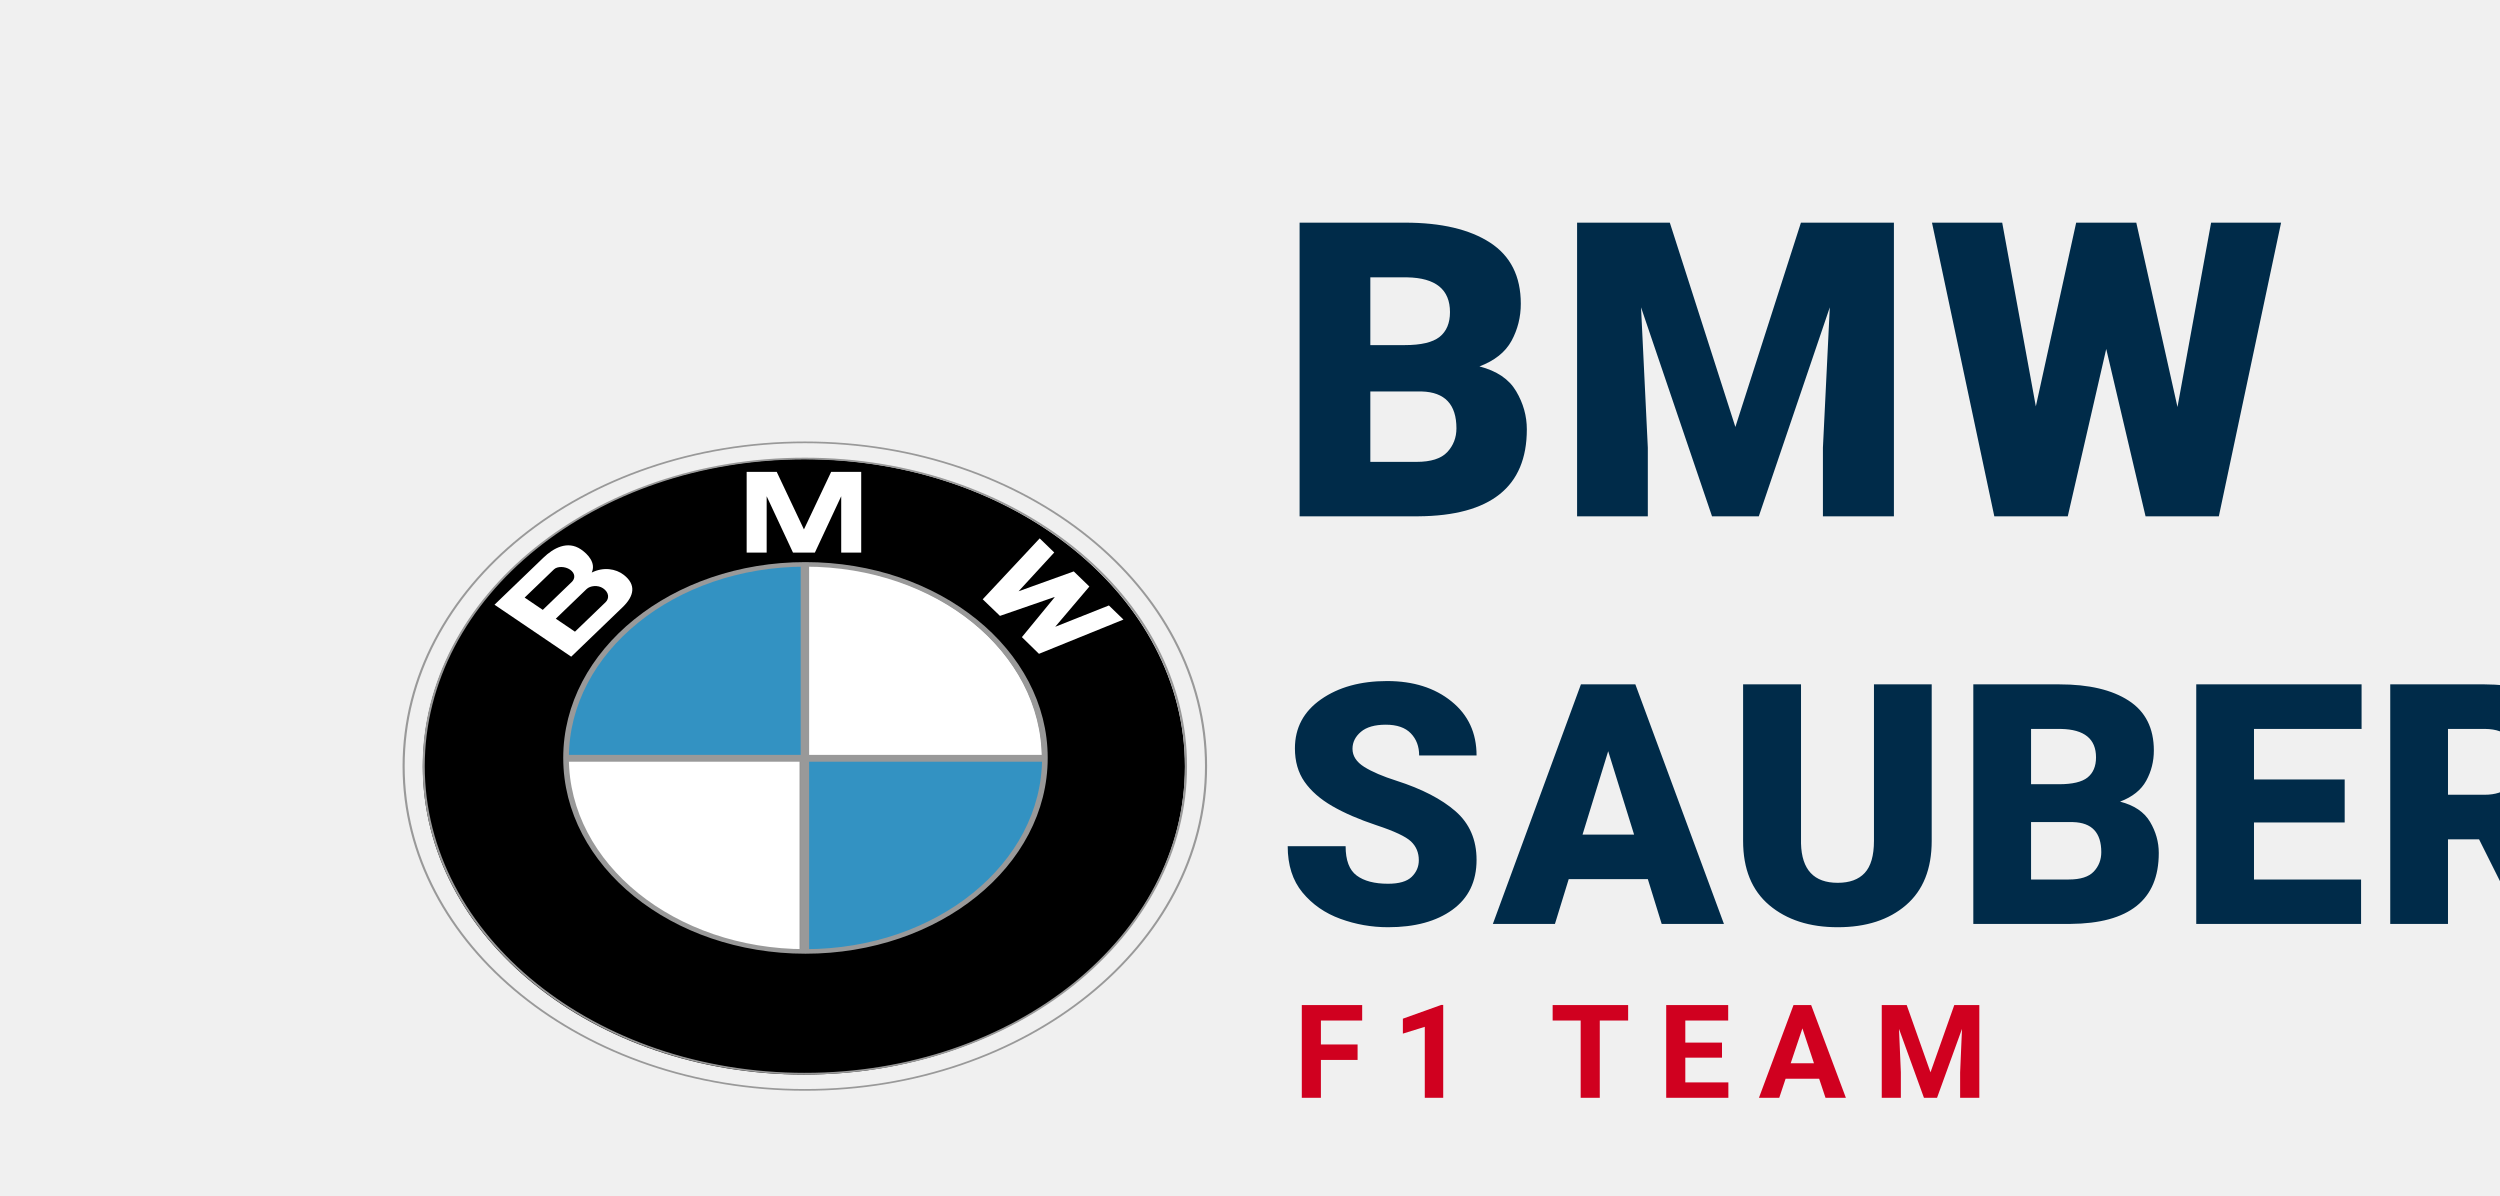
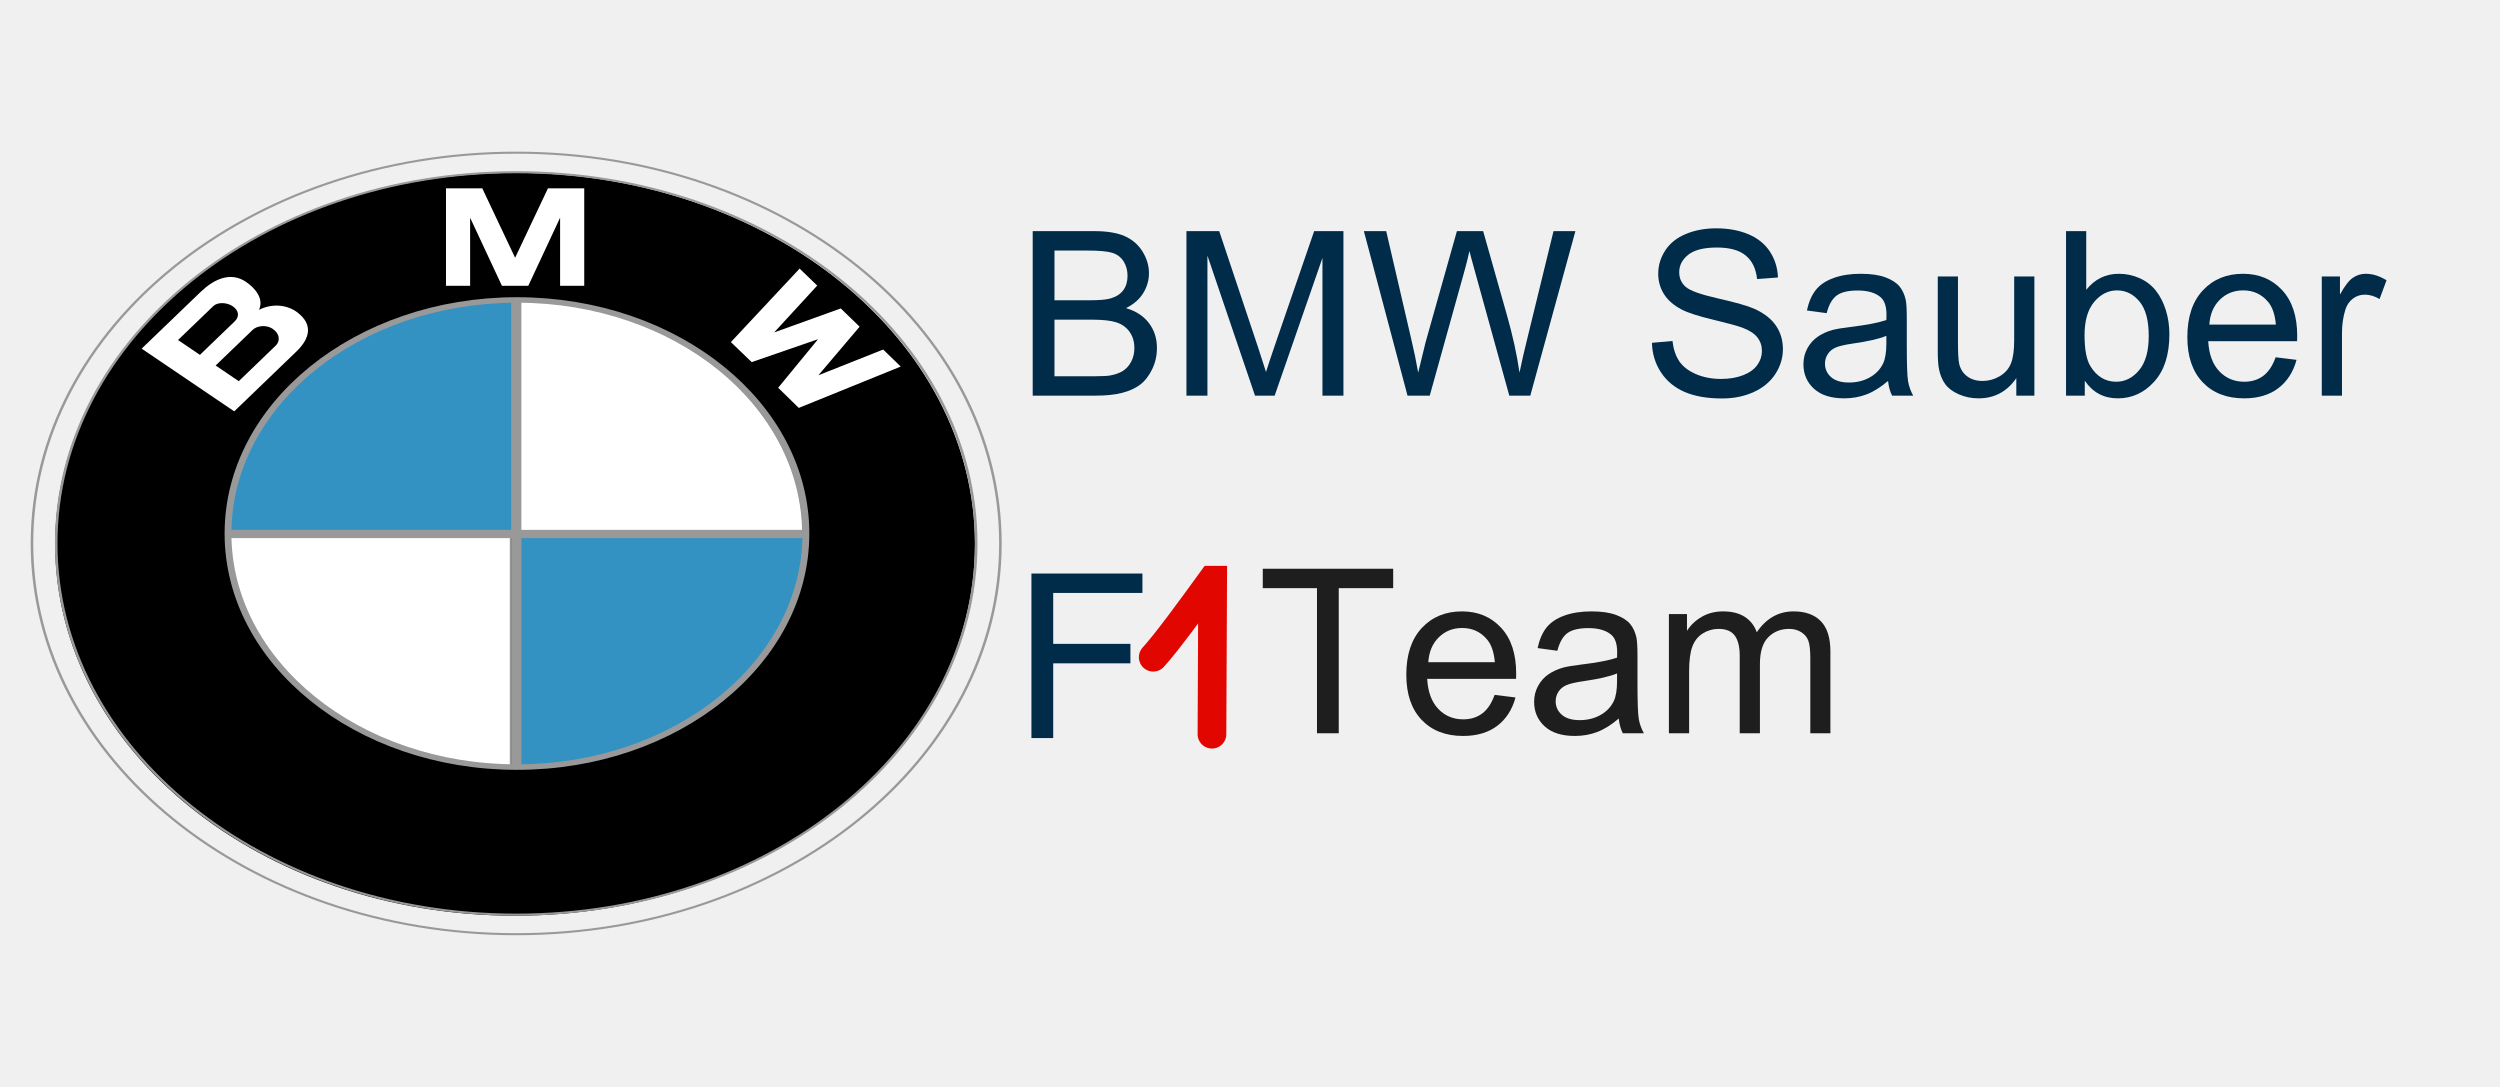
- <svg xmlns="http://www.w3.org/2000/svg" viewBox="0 0 460 220" width="460" height="220">
-   <defs id="defs3375">
-     <radialGradient id="XMLID_24_" cx="96.95" cy="111.318" r="259.673" gradientUnits="userSpaceOnUse">
-       <stop offset="0" style="stop-color:#E6E6E6" id="stop3131" />
-       <stop offset="0.104" style="stop-color:#D6D6D6" id="stop3133" />
-       <stop offset="0.307" style="stop-color:#ADADAD" id="stop3135" />
-       <stop offset="0.588" style="stop-color:#6C6C6C" id="stop3137" />
-       <stop offset="0.933" style="stop-color:#121212" id="stop3139" />
-       <stop offset="1" style="stop-color:#000000" id="stop3141" />
-     </radialGradient>
-     <radialGradient id="XMLID_25_" cx="167.975" cy="146.243" r="377.639" gradientUnits="userSpaceOnUse">
-       <stop offset="0" style="stop-color:#FFFFFF" id="stop3146" />
-       <stop offset="0.344" style="stop-color:#FDFDFD" id="stop3148" />
-       <stop offset="0.481" style="stop-color:#F6F6F6" id="stop3150" />
-       <stop offset="0.582" style="stop-color:#EAEAEA" id="stop3152" />
-       <stop offset="0.665" style="stop-color:#D8D8D8" id="stop3154" />
-       <stop offset="0.737" style="stop-color:#C2C2C2" id="stop3156" />
-       <stop offset="0.802" style="stop-color:#A6A6A6" id="stop3158" />
-       <stop offset="0.86" style="stop-color:#848484" id="stop3160" />
-       <stop offset="0.913" style="stop-color:#5F5F5F" id="stop3162" />
-       <stop offset="0.949" style="stop-color:#404040" id="stop3164" />
-       <stop offset="0.957" style="stop-color:#404040" id="stop3166" />
-       <stop offset="1" style="stop-color:#404040" id="stop3168" />
-       <stop offset="1" style="stop-color:#000000" id="stop3170" />
-     </radialGradient>
-     <radialGradient id="XMLID_28_" cx="100.497" cy="114.587" r="254.696" gradientUnits="userSpaceOnUse">
-       <stop offset="0" style="stop-color:#E6E6E6" id="stop3247" />
-       <stop offset="0.104" style="stop-color:#D6D6D6" id="stop3249" />
-       <stop offset="0.307" style="stop-color:#ADADAD" id="stop3251" />
-       <stop offset="0.588" style="stop-color:#6C6C6C" id="stop3253" />
-       <stop offset="0.933" style="stop-color:#121212" id="stop3255" />
-       <stop offset="1" style="stop-color:#000000" id="stop3257" />
-     </radialGradient>
-     <linearGradient id="XMLID_29_" gradientUnits="userSpaceOnUse" x1="248.609" y1="50.995" x2="496.988" y2="291.01">
-       <stop offset="0" style="stop-color:#F0F4FF" id="stop3262" />
-       <stop offset="0.109" style="stop-color:#EBEFF9" id="stop3264" />
-       <stop offset="0.247" style="stop-color:#DCE0EA" id="stop3266" />
-       <stop offset="0.403" style="stop-color:#C4C7CF" id="stop3268" />
-       <stop offset="0.57" style="stop-color:#A2A4AB" id="stop3270" />
-       <stop offset="0.747" style="stop-color:#76777C" id="stop3272" />
-       <stop offset="0.929" style="stop-color:#414243" id="stop3274" />
-       <stop offset="1" style="stop-color:#2B2B2B" id="stop3276" />
-     </linearGradient>
-     <linearGradient id="XMLID_30_" gradientUnits="userSpaceOnUse" x1="47.007" y1="253.638" x2="295.389" y2="493.657">
-       <stop offset="0" style="stop-color:#F0F4FF" id="stop3283" />
-       <stop offset="0.109" style="stop-color:#EBEFF9" id="stop3285" />
-       <stop offset="0.247" style="stop-color:#DCE0EA" id="stop3287" />
-       <stop offset="0.403" style="stop-color:#C4C7CF" id="stop3289" />
-       <stop offset="0.57" style="stop-color:#A2A4AB" id="stop3291" />
-       <stop offset="0.747" style="stop-color:#76777C" id="stop3293" />
-       <stop offset="0.929" style="stop-color:#414243" id="stop3295" />
-       <stop offset="1" style="stop-color:#2B2B2B" id="stop3297" />
-     </linearGradient>
-     <linearGradient id="XMLID_31_" gradientUnits="userSpaceOnUse" x1="167.169" y1="168.05" x2="295.966" y2="292.51">
-       <stop offset="0" style="stop-color:#C2D7E8" id="stop3304" />
-       <stop offset="0.134" style="stop-color:#BACFE1" id="stop3306" />
-       <stop offset="0.343" style="stop-color:#A4BACD" id="stop3308" />
-       <stop offset="0.6" style="stop-color:#8098AC" id="stop3310" />
-       <stop offset="0.894" style="stop-color:#4E697F" id="stop3312" />
-       <stop offset="1" style="stop-color:#3A566D" id="stop3314" />
-     </linearGradient>
-     <linearGradient id="XMLID_32_" gradientUnits="userSpaceOnUse" x1="102.664" y1="198.546" x2="348.549" y2="436.152">
-       <stop offset="0" style="stop-color:#F0F4FF" id="stop3319" />
-       <stop offset="0.097" style="stop-color:#E8EBF6" id="stop3321" />
-       <stop offset="0.257" style="stop-color:#D1D4DD" id="stop3323" />
-       <stop offset="0.459" style="stop-color:#ABAEB5" id="stop3325" />
-       <stop offset="0.695" style="stop-color:#78797D" id="stop3327" />
-       <stop offset="0.958" style="stop-color:#363637" id="stop3329" />
-       <stop offset="1" style="stop-color:#2B2B2B" id="stop3331" />
-     </linearGradient>
-     <linearGradient id="XMLID_33_" gradientUnits="userSpaceOnUse" x1="283.897" y1="286.685" x2="370.145" y2="370.029">
-       <stop offset="0" style="stop-color:#D9DEF0" id="stop3336" />
-       <stop offset="0.123" style="stop-color:#D4DAEC" id="stop3338" />
-       <stop offset="0.263" style="stop-color:#C7CFE2" id="stop3340" />
-       <stop offset="0.411" style="stop-color:#B0BCD1" id="stop3342" />
-       <stop offset="0.566" style="stop-color:#90A1B8" id="stop3344" />
-       <stop offset="0.725" style="stop-color:#677F99" id="stop3346" />
-       <stop offset="0.885" style="stop-color:#355674" id="stop3348" />
-       <stop offset="0.972" style="stop-color:#173D5D" id="stop3350" />
-     </linearGradient>
-     <linearGradient id="XMLID_34_" gradientUnits="userSpaceOnUse" x1="195.667" y1="108.37" x2="441.283" y2="345.716">
-       <stop offset="0" style="stop-color:#F0F4FF" id="stop3355" />
-       <stop offset="0.109" style="stop-color:#EBEFF9" id="stop3357" />
-       <stop offset="0.247" style="stop-color:#DCE0EA" id="stop3359" />
-       <stop offset="0.403" style="stop-color:#C4C7CF" id="stop3361" />
-       <stop offset="0.57" style="stop-color:#A2A4AB" id="stop3363" />
-       <stop offset="0.747" style="stop-color:#76777C" id="stop3365" />
-       <stop offset="0.929" style="stop-color:#414243" id="stop3367" />
-       <stop offset="1" style="stop-color:#2B2B2B" id="stop3369" />
-     </linearGradient>
-     <radialGradient gradientUnits="userSpaceOnUse" r="668.807" cy="3.091" cx="57.093" id="XMLID_26_">
-       <stop id="stop3177" style="stop-color:#FFFFFF" offset="0.169" />
-       <stop id="stop3179" style="stop-color:#E0EFF7" offset="0.196" />
-       <stop id="stop3181" style="stop-color:#B2D9EC" offset="0.241" />
-       <stop id="stop3183" style="stop-color:#8BC5E2" offset="0.287" />
-       <stop id="stop3185" style="stop-color:#6BB5DA" offset="0.335" />
-       <stop id="stop3187" style="stop-color:#52A9D4" offset="0.384" />
-       <stop id="stop3189" style="stop-color:#41A0CF" offset="0.436" />
-       <stop id="stop3191" style="stop-color:#369BCD" offset="0.491" />
-       <stop id="stop3193" style="stop-color:#3399CC" offset="0.556" />
-       <stop id="stop3195" style="stop-color:#3396C8" offset="0.606" />
-       <stop id="stop3197" style="stop-color:#328EBC" offset="0.655" />
-       <stop id="stop3199" style="stop-color:#3180A8" offset="0.705" />
-       <stop id="stop3201" style="stop-color:#2F6D8C" offset="0.754" />
-       <stop id="stop3203" style="stop-color:#2D5468" offset="0.803" />
-       <stop id="stop3205" style="stop-color:#2A373D" offset="0.851" />
-       <stop id="stop3207" style="stop-color:#292929" offset="0.871" />
-     </radialGradient>
-     <radialGradient gradientUnits="userSpaceOnUse" r="668.787" cy="3.091" cx="57.093" id="XMLID_27_">
-       <stop id="stop3212" style="stop-color:#FFFFFF" offset="0.169" />
-       <stop id="stop3214" style="stop-color:#E0EFF7" offset="0.196" />
-       <stop id="stop3216" style="stop-color:#B2D9EC" offset="0.241" />
-       <stop id="stop3218" style="stop-color:#8BC5E2" offset="0.287" />
-       <stop id="stop3220" style="stop-color:#6BB5DA" offset="0.335" />
-       <stop id="stop3222" style="stop-color:#52A9D4" offset="0.384" />
-       <stop id="stop3224" style="stop-color:#41A0CF" offset="0.436" />
-       <stop id="stop3226" style="stop-color:#369BCD" offset="0.491" />
-       <stop id="stop3228" style="stop-color:#3399CC" offset="0.556" />
-       <stop id="stop3230" style="stop-color:#3396C8" offset="0.606" />
-       <stop id="stop3232" style="stop-color:#328EBC" offset="0.655" />
-       <stop id="stop3234" style="stop-color:#3180A8" offset="0.705" />
-       <stop id="stop3236" style="stop-color:#2F6D8C" offset="0.754" />
-       <stop id="stop3238" style="stop-color:#2D5468" offset="0.803" />
-       <stop id="stop3240" style="stop-color:#2A373D" offset="0.851" />
-       <stop id="stop3242" style="stop-color:#292929" offset="0.871" />
-     </radialGradient>
-     <linearGradient id="XMLID_18_" gradientUnits="userSpaceOnUse" x1="-41.283" y1="-30.406" x2="557.075" y2="547.805">
-       <stop offset="0" style="stop-color:#DFF4FF" id="stop2991" />
-       <stop offset="0.098" style="stop-color:#D6EAF5" id="stop2993" />
-       <stop offset="0.268" style="stop-color:#BFD0D9" id="stop2995" />
-       <stop offset="0.488" style="stop-color:#98A5AC" id="stop2997" />
-       <stop offset="0.747" style="stop-color:#646B6E" id="stop2999" />
-       <stop offset="1" style="stop-color:#2B2B2B" id="stop3001" />
-     </linearGradient>
-     <radialGradient id="XMLID_19_" cx="-3.515" cy="18.651" r="400.654" gradientUnits="userSpaceOnUse">
-       <stop offset="0" style="stop-color:#FFFFFF" id="stop3008" />
-       <stop offset="0.306" style="stop-color:#A8A8A8" id="stop3010" />
-       <stop offset="0.646" style="stop-color:#4F4F4F" id="stop3012" />
-       <stop offset="0.885" style="stop-color:#161616" id="stop3014" />
-       <stop offset="1" style="stop-color:#000000" id="stop3016" />
-     </radialGradient>
-     <linearGradient id="XMLID_20_" gradientUnits="userSpaceOnUse" x1="-873.568" y1="18.338" x2="-492.475" y2="386.599" gradientTransform="matrix(-1,0,0,-1,-385.6592,499.3066)">
-       <stop offset="0" style="stop-color:#DFF4FF" id="stop3021" />
-       <stop offset="0.086" style="stop-color:#D6EAF5" id="stop3023" />
-       <stop offset="0.233" style="stop-color:#BED0D9" id="stop3025" />
-       <stop offset="0.424" style="stop-color:#96A4AC" id="stop3027" />
-       <stop offset="0.652" style="stop-color:#5F686D" id="stop3029" />
-       <stop offset="0.907" style="stop-color:#1A1D1E" id="stop3031" />
-       <stop offset="1" style="stop-color:#000000" id="stop3033" />
-     </linearGradient>
-     <radialGradient gradientUnits="userSpaceOnUse" r="963.534" cy="-22.434" cx="-75.566" id="XMLID_23_">
-       <stop id="stop3104" style="stop-color:#FFFFFF;fill-opacity:1.0;fill:url(#linearGradient5237)" offset="0" />
-       <stop id="stop3106" style="stop-color:#FDFDFD;fill-opacity:1.0;fill:url(#linearGradient5237)" offset="0.31" />
-       <stop id="stop3108" style="stop-color:#F6F6F6;fill-opacity:1.0;fill:url(#linearGradient5237)" offset="0.451" />
-       <stop id="stop3110" style="stop-color:#E9E9E9;fill-opacity:1.0;fill:url(#linearGradient5237)" offset="0.557" />
-       <stop id="stop3112" style="stop-color:#D7D7D7;fill-opacity:1.0;fill:url(#linearGradient5237)" offset="0.646" />
-       <stop id="stop3114" style="stop-color:#BFBFBF;fill-opacity:1.0;fill:url(#linearGradient5237)" offset="0.724" />
-       <stop id="stop3116" style="stop-color:#A2A2A2;fill-opacity:1.0;fill:url(#linearGradient5237)" offset="0.794" />
-       <stop id="stop3118" style="stop-color:#808080;fill-opacity:1.0;fill:url(#linearGradient5237)" offset="0.859" />
-       <stop id="stop3120" style="stop-color:#575757;fill-opacity:1.0;fill:url(#linearGradient5237)" offset="0.92" />
-       <stop id="stop3122" style="stop-color:#2B2B2B;fill-opacity:1.0;fill:url(#linearGradient5237)" offset="0.975" />
-       <stop id="stop3124" style="stop-color:#141414;fill-opacity:1.0;fill:url(#linearGradient5237)" offset="1" />
-     </radialGradient>
-   </defs>
-   <g transform="translate(110, 110) scale(0.58) translate(-1085.8, -72.7)">
+ <svg xmlns="http://www.w3.org/2000/svg" viewBox="0 0 460 200" width="100%" height="100%">
+   <g transform="translate(95, 100) scale(0.70) translate(-1151.5, -126.1)">
    <g id="g5578" transform="matrix(0.4478362,0,0,0.3617074,1026.836,23.93451)">
      <path style="fill:#000000" id="path3005" d="m 547.545,283.043 c 0,149.063 -120.859,269.918 -269.924,269.918 -149.065,0 -269.912,-120.856 -269.912,-269.918 0,-149.07 120.848,-269.919 269.912,-269.919 149.064,0 269.924,120.849 269.924,269.919 z" />
      <path style="fill:none;stroke:#999999;stroke-width:1.511;stroke-miterlimit:4;stroke-opacity:1;stroke-dasharray:none" id="path3003" d="m 278.303,-1.544 c -156.962,0 -284.215,127.135 -284.215,283.972 0,156.834 127.253,283.971 284.215,283.971 156.974,0 284.215,-127.136 284.215,-283.971 0,-156.836 -127.241,-283.972 -284.215,-283.972 z m 0,553.742 C 129.181,552.197 8.312,431.418 8.312,282.427 8.312,133.436 129.181,12.651 278.303,12.651 c 149.122,0 270.002,120.785 270.002,269.776 0,148.991 -120.88,269.77 -270.002,269.77 z" />
      <g id="g5540">
        <g style="fill:#ffffff;fill-opacity:1;stroke:none" id="g3049" transform="translate(-3.93499,0.3735)">
          <radialGradient gradientUnits="userSpaceOnUse" r="962.696" cy="-22.151" cx="-75.465" id="XMLID_21_">
            <stop id="stop3052" style="stop-color:#FFFFFF;fill-opacity:1.0;fill:url(#linearGradient5237)" offset="0" />
            <stop id="stop3054" style="stop-color:#FDFDFD;fill-opacity:1.0;fill:url(#linearGradient5237)" offset="0.31" />
            <stop id="stop3056" style="stop-color:#F6F6F6;fill-opacity:1.0;fill:url(#linearGradient5237)" offset="0.451" />
            <stop id="stop3058" style="stop-color:#E9E9E9;fill-opacity:1.0;fill:url(#linearGradient5237)" offset="0.557" />
            <stop id="stop3060" style="stop-color:#D7D7D7;fill-opacity:1.0;fill:url(#linearGradient5237)" offset="0.646" />
            <stop id="stop3062" style="stop-color:#BFBFBF;fill-opacity:1.0;fill:url(#linearGradient5237)" offset="0.724" />
            <stop id="stop3064" style="stop-color:#A2A2A2;fill-opacity:1.0;fill:url(#linearGradient5237)" offset="0.794" />
            <stop id="stop3066" style="stop-color:#808080;fill-opacity:1.0;fill:url(#linearGradient5237)" offset="0.859" />
            <stop id="stop3068" style="stop-color:#575757;fill-opacity:1.0;fill:url(#linearGradient5237)" offset="0.92" />
            <stop id="stop3070" style="stop-color:#2B2B2B;fill-opacity:1.0;fill:url(#linearGradient5237)" offset="0.975" />
            <stop id="stop3072" style="stop-color:#141414;fill-opacity:1.0;fill:url(#linearGradient5237)" offset="1" />
          </radialGradient>
          <polygon style="fill:#ffffff;fill-opacity:1;stroke:none" id="polygon3074" points="255.201,94.802 255.201,45.353 273.859,94.802 289.35,94.802 308.008,45.353 308.008,94.802 322.178,94.802 322.178,23.981 300.881,23.981 281.512,74.687 281.695,74.687 262.328,23.981 241.031,23.981 241.031,94.802 " />
        </g>
        <g style="fill:#ffffff;fill-opacity:1;stroke:none" id="g3076" transform="translate(-3.93499,0.3735)">
          <radialGradient gradientUnits="userSpaceOnUse" r="962.794" cy="-22.15" cx="-75.515" id="XMLID_22_">
            <stop id="stop3079" style="stop-color:#FFFFFF;fill-opacity:1.0;fill:url(#linearGradient5237)" offset="0" />
            <stop id="stop3081" style="stop-color:#FDFDFD;fill-opacity:1.0;fill:url(#linearGradient5237)" offset="0.31" />
            <stop id="stop3083" style="stop-color:#F6F6F6;fill-opacity:1.0;fill:url(#linearGradient5237)" offset="0.451" />
            <stop id="stop3085" style="stop-color:#E9E9E9;fill-opacity:1.0;fill:url(#linearGradient5237)" offset="0.557" />
            <stop id="stop3087" style="stop-color:#D7D7D7;fill-opacity:1.0;fill:url(#linearGradient5237)" offset="0.646" />
            <stop id="stop3089" style="stop-color:#BFBFBF;fill-opacity:1.0;fill:url(#linearGradient5237)" offset="0.724" />
            <stop id="stop3091" style="stop-color:#A2A2A2;fill-opacity:1.0;fill:url(#linearGradient5237)" offset="0.794" />
            <stop id="stop3093" style="stop-color:#808080;fill-opacity:1.0;fill:url(#linearGradient5237)" offset="0.859" />
            <stop id="stop3095" style="stop-color:#575757;fill-opacity:1.0;fill:url(#linearGradient5237)" offset="0.92" />
            <stop id="stop3097" style="stop-color:#2B2B2B;fill-opacity:1.0;fill:url(#linearGradient5237)" offset="0.975" />
            <stop id="stop3099" style="stop-color:#141414;fill-opacity:1.0;fill:url(#linearGradient5237)" offset="1" />
          </radialGradient>
          <polygon style="fill:#ffffff;fill-opacity:1;stroke:none" id="polygon3101" points="458.918,94.677 433.652,128.704 472.744,111.267 483.807,124.544 459.607,159.845 497.633,141.136 507.938,153.511 448.098,183.562 436.004,168.915 459.205,133.94 459.068,133.763 420.467,150.286 408.248,135.735 448.604,82.306 " />
        </g>
        <path style="fill:#ffffff;fill-opacity:1;stroke:none" id="path3126" d="m 150.108,114.746 c -5.691,-5.537 -14.504,-7.207 -22.766,-2.082 3.085,-8.284 -2.519,-16.042 -7.652,-20.345 -9.512,-7.975 -19.508,-1.166 -26.645,7.361 l -34.572,41.182 54.332,45.582 36.443,-43.432 c 8.319,-9.926 9.614,-19.758 0.86,-28.266 z m -70.281,19.861 20.758,-24.732 c 2.398,-2.869 7.836,-2.754 11.336,0.176 3.844,3.23 3.855,7.805 1.262,10.873 l -20.516,24.459 z m 57.281,4.114 -21.641,25.789 -13.574,-11.389 21.813,-25.996 c 2.467,-2.93 7.951,-3.785 11.658,-0.676 4.199,3.516 4.611,8.848 1.744,12.272 z" />
      </g>
      <g id="g5571">
        <path style="fill:#3392c2;fill-opacity:1" id="path3209" d="m 108.063,274.236 h 168.904 V 105.332 c -93.287,0 -168.904,75.617 -168.904,168.904 z" />
        <path style="fill:#3392c2;fill-opacity:1" id="path3244" d="m 279.637,276.97 v 168.904 c 93.287,0 168.904,-75.629 168.904,-168.904 h -168.904 z" />
        <path style="fill:#ffffff;fill-opacity:1;stroke:#999999;stroke-width:1.003;stroke-opacity:1" id="path3244-4" d="M 277.738,275.902 V 105.94 c 93.287,0 168.904,76.103 168.904,169.962 h -168.904 z" />
        <path style="fill:#ffffff;fill-opacity:1;stroke:#999999;stroke-opacity:1" id="path3244-9" d="M 275.042,274.549 V 444.453 c -91.184,0 -165.096,-76.077 -165.096,-169.904 h 165.096 z" />
        <polygon points="452.309,279.001 285,279.001 285,111.692 279.012,111.692 279.012,279.001 111.703,279.001 111.703,284.993 279.012,284.993 279.012,452.306 285,452.306 285,284.993 452.309,284.993 " id="polygon3259" style="fill:#999999;stroke:none" transform="translate(-3.65032,-6.433471)" />
      </g>
      <path style="fill:none;stroke:#999999;stroke-width:4;stroke-miterlimit:4;stroke-opacity:1;stroke-dasharray:none" id="path3172" d="m 109.156,275.221 c 0,-93.741 75.928,-169.736 169.594,-169.736 93.667,0 169.605,75.996 169.605,169.736 0,93.74 -75.94,169.736 -169.605,169.736 -93.666,0 -169.594,-75.995 -169.594,-169.736 z" />
    </g>
  </g>
-   <text x="235" y="95" font-family="system-ui, -apple-system, 'Segoe UI', Roboto, Helvetica, Arial, sans-serif" font-size="76" font-weight="900" fill="#002b49" letter-spacing="2">BMW</text>
-   <text x="235" y="170" font-family="system-ui, -apple-system, 'Segoe UI', Roboto, Helvetica, Arial, sans-serif" font-size="62" font-weight="800" fill="#002b49" letter-spacing="1">SAUBER</text>
-   <text x="238" y="202" font-family="system-ui, -apple-system, 'Segoe UI', Roboto, Helvetica, Arial, sans-serif" font-size="24" font-weight="700" fill="#d0001f" letter-spacing="5">F1 TEAM</text>
+   <g transform="translate(190, 42) scale(0.44) translate(-33, -80)" fill="#002B49">
+     <path d="m 33.039,150 0,-68.797 25.811,0 c 5.256,6.9e-5 9.472,0.696 12.647,2.088 3.175,1.392 5.663,3.535 7.462,6.429 1.799,2.894 2.698,5.921 2.698,9.081 -5.5e-5,2.941 -0.798,5.71 -2.393,8.306 -1.596,2.597 -4.005,4.693 -7.227,6.288 4.161,1.22 7.36,3.301 9.597,6.242 2.237,2.941 3.355,6.414 3.355,10.418 -5.9e-5,3.222 -0.681,6.218 -2.041,8.987 -1.361,2.769 -3.043,4.904 -5.045,6.406 -2.002,1.502 -4.513,2.636 -7.532,3.402 C 67.352,149.617 63.652,150 59.272,150 z m 9.104,-39.889 14.876,0 c 4.036,4e-5 6.93,-0.266 8.682,-0.798 2.315,-0.688 4.059,-1.83 5.233,-3.426 1.173,-1.596 1.76,-3.598 1.76,-6.007 -4.7e-5,-2.284 -0.548,-4.294 -1.643,-6.03 C 69.956,92.113 68.392,90.925 66.359,90.283 64.325,89.642 60.837,89.321 55.894,89.321 l -13.75,0 z m 0,31.771 17.129,0 c 2.941,1e-5 5.006,-0.109 6.195,-0.329 2.096,-0.375 3.848,-1.001 5.256,-1.877 1.408,-0.876 2.565,-2.151 3.473,-3.825 0.907,-1.674 1.361,-3.606 1.361,-5.796 -4.9e-5,-2.565 -0.657,-4.795 -1.971,-6.687 -1.314,-1.893 -3.136,-3.222 -5.467,-3.989 -2.331,-0.766 -5.686,-1.15 -10.066,-1.15 l -15.909,0 z" id="path8045" fill="#002B49" />
+     <path d="m 97.332,150 0,-68.797 13.703,0 16.284,48.712 c 1.502,4.536 2.597,7.931 3.285,10.184 0.782,-2.503 2.002,-6.179 3.66,-11.028 l 16.472,-47.867 12.248,0 0,68.797 -8.776,0 0,-57.582 L 134.218,150 l -8.213,0 -19.898,-58.567 0,58.567 z" id="path8047" fill="#002B49" />
+     <path d="m 189.781,150 -18.255,-68.797 9.339,0 10.465,45.098 c 1.126,4.724 2.096,9.417 2.91,14.079 1.752,-7.352 2.784,-11.591 3.097,-12.718 l 13.093,-46.459 10.981,0 9.855,34.821 c 2.472,8.635 4.255,16.754 5.35,24.356 0.876,-4.349 2.018,-9.339 3.426,-14.97 l 10.794,-44.207 9.151,0 L 241.121,150 l -8.776,0 -14.501,-52.419 c -1.22,-4.38 -1.94,-7.071 -2.159,-8.072 -0.72,3.16 -1.392,5.851 -2.018,8.072 L 199.073,150 z" id="path8049" fill="#002B49" />
+     <path d="m 291.992,127.897 8.588,-0.751 c 0.407,3.441 1.353,6.265 2.839,8.471 1.486,2.206 3.793,3.989 6.922,5.35 3.129,1.361 6.648,2.041 10.559,2.041 3.473,1e-5 6.539,-0.516 9.198,-1.549 2.659,-1.032 4.638,-2.448 5.936,-4.247 1.298,-1.799 1.947,-3.762 1.948,-5.89 -5e-5,-2.159 -0.626,-4.044 -1.877,-5.655 -1.251,-1.611 -3.316,-2.964 -6.195,-4.059 -1.846,-0.72 -5.929,-1.838 -12.248,-3.355 -6.32,-1.517 -10.747,-2.949 -13.281,-4.294 -3.285,-1.721 -5.733,-3.856 -7.344,-6.406 -1.611,-2.55 -2.417,-5.405 -2.417,-8.564 -10e-6,-3.473 0.985,-6.719 2.957,-9.738 1.971,-3.019 4.849,-5.311 8.635,-6.875 3.786,-1.564 7.994,-2.346 12.624,-2.346 5.1,7e-5 9.597,0.821 13.492,2.464 3.895,1.643 6.891,4.059 8.987,7.25 2.096,3.191 3.222,6.805 3.379,10.841 l -8.729,0.657 c -0.469,-4.349 -2.057,-7.634 -4.763,-9.855 -2.706,-2.221 -6.703,-3.332 -11.99,-3.332 -5.506,6.2e-5 -9.519,1.009 -12.037,3.027 -2.519,2.018 -3.778,4.45 -3.778,7.297 -2e-5,2.472 0.892,4.505 2.675,6.101 1.752,1.596 6.328,3.23 13.727,4.904 7.399,1.674 12.475,3.136 15.228,4.388 4.005,1.846 6.961,4.185 8.87,7.016 1.908,2.831 2.863,6.093 2.863,9.785 -6e-5,3.66 -1.048,7.11 -3.144,10.348 -2.096,3.238 -5.107,5.757 -9.034,7.556 -3.926,1.799 -8.346,2.698 -13.257,2.698 -6.226,0 -11.443,-0.907 -15.651,-2.722 -4.208,-1.815 -7.509,-4.544 -9.902,-8.189 -2.393,-3.645 -3.653,-7.767 -3.778,-12.366 z" id="path8051" fill="#002B49" />
+     <path d="m 390.73,143.852 c -3.129,2.659 -6.14,4.536 -9.034,5.631 -2.894,1.095 -5.999,1.643 -9.315,1.643 -5.475,0 -9.683,-1.337 -12.624,-4.012 -2.941,-2.675 -4.411,-6.093 -4.411,-10.254 0,-2.44 0.555,-4.669 1.666,-6.687 1.111,-2.018 2.565,-3.637 4.364,-4.857 1.799,-1.22 3.825,-2.143 6.077,-2.769 1.658,-0.438 4.161,-0.86 7.509,-1.267 6.82,-0.813 11.842,-1.783 15.064,-2.91 0.031,-1.158 0.047,-1.893 0.047,-2.206 -4e-5,-3.441 -0.798,-5.866 -2.393,-7.274 -2.159,-1.908 -5.366,-2.863 -9.62,-2.863 -3.973,5e-5 -6.906,0.696 -8.799,2.088 -1.893,1.392 -3.293,3.856 -4.2,7.391 l -8.259,-1.126 c 0.751,-3.535 1.987,-6.39 3.707,-8.565 1.721,-2.174 4.208,-3.848 7.462,-5.021 3.254,-1.173 7.024,-1.76 11.31,-1.76 4.255,5.1e-5 7.712,0.501 10.371,1.502 2.659,1.001 4.615,2.26 5.866,3.778 1.251,1.517 2.127,3.434 2.628,5.749 0.282,1.439 0.422,4.036 0.422,7.79 l 0,11.263 c -5e-5,7.853 0.18,12.819 0.54,14.9 0.36,2.081 1.071,4.075 2.135,5.983 l -8.823,0 c -0.876,-1.752 -1.439,-3.801 -1.689,-6.148 z M 390.026,124.987 c -3.066,1.251 -7.665,2.315 -13.797,3.191 -3.473,0.501 -5.929,1.064 -7.368,1.689 -1.439,0.626 -2.55,1.541 -3.332,2.745 -0.782,1.205 -1.173,2.542 -1.173,4.012 -1e-5,2.253 0.853,4.13 2.558,5.631 1.705,1.502 4.2,2.253 7.485,2.253 3.254,1e-5 6.148,-0.712 8.682,-2.135 2.534,-1.423 4.396,-3.371 5.585,-5.843 0.907,-1.908 1.361,-4.724 1.361,-8.447 z" id="path8053" fill="#002B49" />
+     <path d="m 444.369,150 0,-7.321 c -3.879,5.631 -9.151,8.447 -15.815,8.447 -2.941,0 -5.686,-0.563 -8.236,-1.689 -2.55,-1.126 -4.443,-2.542 -5.678,-4.247 -1.236,-1.705 -2.104,-3.793 -2.605,-6.265 -0.344,-1.658 -0.516,-4.286 -0.516,-7.884 l 0,-30.879 8.447,0 0,27.641 c -10e-6,4.411 0.172,7.383 0.516,8.916 0.532,2.221 1.658,3.965 3.379,5.233 1.721,1.267 3.848,1.901 6.382,1.901 2.534,0 4.912,-0.649 7.133,-1.948 2.221,-1.298 3.793,-3.066 4.716,-5.303 0.923,-2.237 1.384,-5.483 1.384,-9.738 l 0,-26.702 8.447,0 0,49.838 z" id="path8055" fill="#002B49" />
+     <path d="m 472.996,150 -7.837,0 0,-68.797 8.447,0 0,24.544 c 3.567,-4.474 8.119,-6.711 13.656,-6.711 3.066,5.1e-5 5.968,0.618 8.705,1.854 2.737,1.236 4.99,2.972 6.758,5.209 1.768,2.237 3.152,4.935 4.153,8.095 1.001,3.16 1.502,6.539 1.502,10.137 -5e-5,8.541 -2.112,15.142 -6.335,19.804 -4.224,4.662 -9.292,6.992 -15.205,6.992 -5.882,0 -10.496,-2.456 -13.844,-7.368 z m -0.094,-25.295 c -2e-5,5.976 0.813,10.293 2.44,12.952 2.659,4.349 6.257,6.523 10.794,6.523 3.692,1e-5 6.883,-1.603 9.573,-4.81 2.691,-3.207 4.036,-7.986 4.036,-14.337 -4e-5,-6.507 -1.291,-11.31 -3.872,-14.407 -2.581,-3.097 -5.702,-4.646 -9.362,-4.646 -3.692,4e-5 -6.883,1.603 -9.573,4.81 -2.691,3.207 -4.036,7.845 -4.036,13.914 z" id="path8057" fill="#002B49" />
+     <path d="m 552.822,133.95 8.729,1.079 c -1.377,5.1 -3.926,9.057 -7.649,11.873 -3.723,2.816 -8.478,4.224 -14.266,4.224 -7.29,0 -13.07,-2.245 -17.34,-6.734 -4.271,-4.49 -6.406,-10.786 -6.406,-18.889 0,-8.385 2.159,-14.892 6.476,-19.522 4.317,-4.63 9.918,-6.945 16.8,-6.945 6.664,5.1e-5 12.108,2.268 16.331,6.805 4.224,4.536 6.335,10.919 6.335,19.147 -5e-5,0.501 -0.016,1.251 -0.047,2.253 l -37.168,0 c 0.313,5.475 1.861,9.667 4.646,12.577 2.784,2.91 6.257,4.364 10.418,4.364 3.097,1e-5 5.741,-0.813 7.931,-2.44 2.19,-1.627 3.926,-4.224 5.209,-7.79 z m -27.735,-13.656 27.829,0 c -0.375,-4.192 -1.439,-7.336 -3.191,-9.433 -2.691,-3.254 -6.179,-4.881 -10.465,-4.881 -3.879,4e-5 -7.141,1.298 -9.785,3.895 -2.644,2.597 -4.106,6.069 -4.388,10.418 z" id="path8059" fill="#002B49" />
+     <path d="m 572.109,150 0,-49.838 7.602,0 0,7.556 c 1.94,-3.535 3.731,-5.866 5.373,-6.992 1.642,-1.126 3.449,-1.689 5.42,-1.689 2.847,5.1e-5 5.741,0.907 8.682,2.722 l -2.91,7.837 c -2.065,-1.22 -4.13,-1.83 -6.195,-1.83 -1.846,4e-5 -3.504,0.555 -4.974,1.666 -1.47,1.111 -2.519,2.652 -3.144,4.622 -0.939,3.003 -1.408,6.288 -1.408,9.855 l 0,26.092 z" id="path8061" fill="#002B49" />
+   </g>
+   <g transform="translate(190, 105) scale(0.44) translate(-633, -80)">
+     <path d="m 632.507,150 0,-68.797 46.413,0 0,8.119 -37.308,0 0,21.306 32.287,0 0,8.119 -32.287,0 0,31.255 z" id="path8063" fill="#002B49" />
+     <path d="M 683.441,116.196 C 688.655,110.5 697.982,97.835 708,84 l 0.295,0 -0.295,64.392" id="path3952" stroke="#E10600" stroke-width="12" stroke-linecap="round" fill="none" />
+     <g transform="translate(-65, 0)" fill="#1E1E1E">
+       <path d="m 816.919,148 0,-60.679 -22.667,0 0,-8.119 54.531,0 0,8.119 -22.76,0 0,60.679 z" id="path8066" fill="#1E1E1E" />
+       <path d="m 891.207,131.95 8.729,1.079 c -1.377,5.1 -3.926,9.057 -7.649,11.873 -3.723,2.816 -8.478,4.224 -14.266,4.224 -7.29,0 -13.07,-2.245 -17.34,-6.734 -4.271,-4.49 -6.406,-10.786 -6.406,-18.889 0,-8.385 2.159,-14.892 6.476,-19.522 4.317,-4.63 9.918,-6.945 16.8,-6.945 6.664,5e-5 12.108,2.268 16.331,6.805 4.224,4.536 6.335,10.919 6.335,19.147 -5e-5,0.501 -0.016,1.251 -0.047,2.253 l -37.168,0 c 0.313,5.475 1.861,9.667 4.646,12.577 2.784,2.91 6.257,4.364 10.418,4.364 3.097,0 5.741,-0.813 7.931,-2.44 2.19,-1.627 3.926,-4.224 5.209,-7.79 z m -27.735,-13.656 27.829,0 c -0.375,-4.192 -1.439,-7.336 -3.191,-9.433 -2.691,-3.254 -6.179,-4.881 -10.465,-4.881 -3.879,5e-5 -7.141,1.298 -9.785,3.895 -2.644,2.597 -4.106,6.069 -4.388,10.418 z" id="path8068" fill="#1E1E1E" />
+       <path d="m 943.11,141.852 c -3.129,2.659 -6.14,4.536 -9.034,5.631 -2.894,1.095 -5.999,1.643 -9.315,1.643 -5.475,0 -9.683,-1.337 -12.624,-4.012 -2.941,-2.675 -4.411,-6.093 -4.411,-10.254 0,-2.44 0.555,-4.669 1.666,-6.687 1.111,-2.018 2.565,-3.637 4.364,-4.857 1.799,-1.22 3.825,-2.143 6.077,-2.769 1.658,-0.438 4.161,-0.86 7.509,-1.267 6.82,-0.813 11.842,-1.783 15.064,-2.91 0.031,-1.158 0.047,-1.893 0.047,-2.206 -4e-5,-3.441 -0.798,-5.866 -2.393,-7.274 -2.159,-1.908 -5.366,-2.863 -9.62,-2.863 -3.973,4e-5 -6.906,0.696 -8.799,2.088 -1.893,1.392 -3.293,3.856 -4.2,7.391 l -8.259,-1.126 c 0.751,-3.535 1.987,-6.39 3.707,-8.564 1.721,-2.174 4.208,-3.848 7.462,-5.021 3.254,-1.173 7.024,-1.76 11.31,-1.76 4.255,5e-5 7.712,0.501 10.371,1.502 2.659,1.001 4.615,2.26 5.866,3.778 1.251,1.517 2.127,3.434 2.628,5.749 0.282,1.439 0.422,4.036 0.422,7.79 l 0,11.263 c -5e-5,7.853 0.18,12.819 0.54,14.9 0.36,2.081 1.071,4.075 2.135,5.983 l -8.823,0 c -0.876,-1.752 -1.439,-3.801 -1.689,-6.148 z m -0.704,-18.865 c -3.066,1.251 -7.665,2.315 -13.797,3.191 -3.473,0.501 -5.929,1.064 -7.368,1.689 -1.439,0.626 -2.55,1.541 -3.332,2.745 -0.782,1.205 -1.173,2.542 -1.173,4.012 -10e-6,2.253 0.853,4.13 2.558,5.631 1.705,1.502 4.2,2.253 7.485,2.253 3.254,1e-5 6.148,-0.712 8.682,-2.135 2.534,-1.423 4.396,-3.371 5.585,-5.843 0.907,-1.908 1.361,-4.724 1.361,-8.447 z" id="path8070" fill="#1E1E1E" />
+       <path d="m 964.088,148 0,-49.838 7.556,0 0,6.992 c 1.564,-2.44 3.645,-4.403 6.242,-5.89 2.597,-1.486 5.553,-2.229 8.87,-2.229 3.692,5e-5 6.719,0.767 9.081,2.3 2.362,1.533 4.028,3.676 4.998,6.429 3.942,-5.819 9.073,-8.729 15.393,-8.729 4.943,5e-5 8.744,1.369 11.404,4.106 2.659,2.738 3.989,6.953 3.989,12.647 l 0,34.211 -8.4,0 0,-31.395 c -10e-5,-3.379 -0.274,-5.811 -0.821,-7.297 -0.548,-1.486 -1.541,-2.683 -2.98,-3.59 -1.439,-0.907 -3.129,-1.361 -5.068,-1.361 -3.504,5e-5 -6.414,1.165 -8.729,3.496 -2.315,2.331 -3.473,6.062 -3.473,11.193 l 0,28.955 -8.447,0 0,-32.381 c -3e-5,-3.754 -0.688,-6.57 -2.065,-8.447 -1.377,-1.877 -3.629,-2.816 -6.758,-2.816 -2.378,5e-5 -4.576,0.626 -6.593,1.877 -2.018,1.251 -3.481,3.082 -4.388,5.491 -0.907,2.409 -1.361,5.882 -1.361,10.418 l 0,25.858 z" id="path8072" fill="#1E1E1E" />
+     </g>
+   </g>
</svg>
